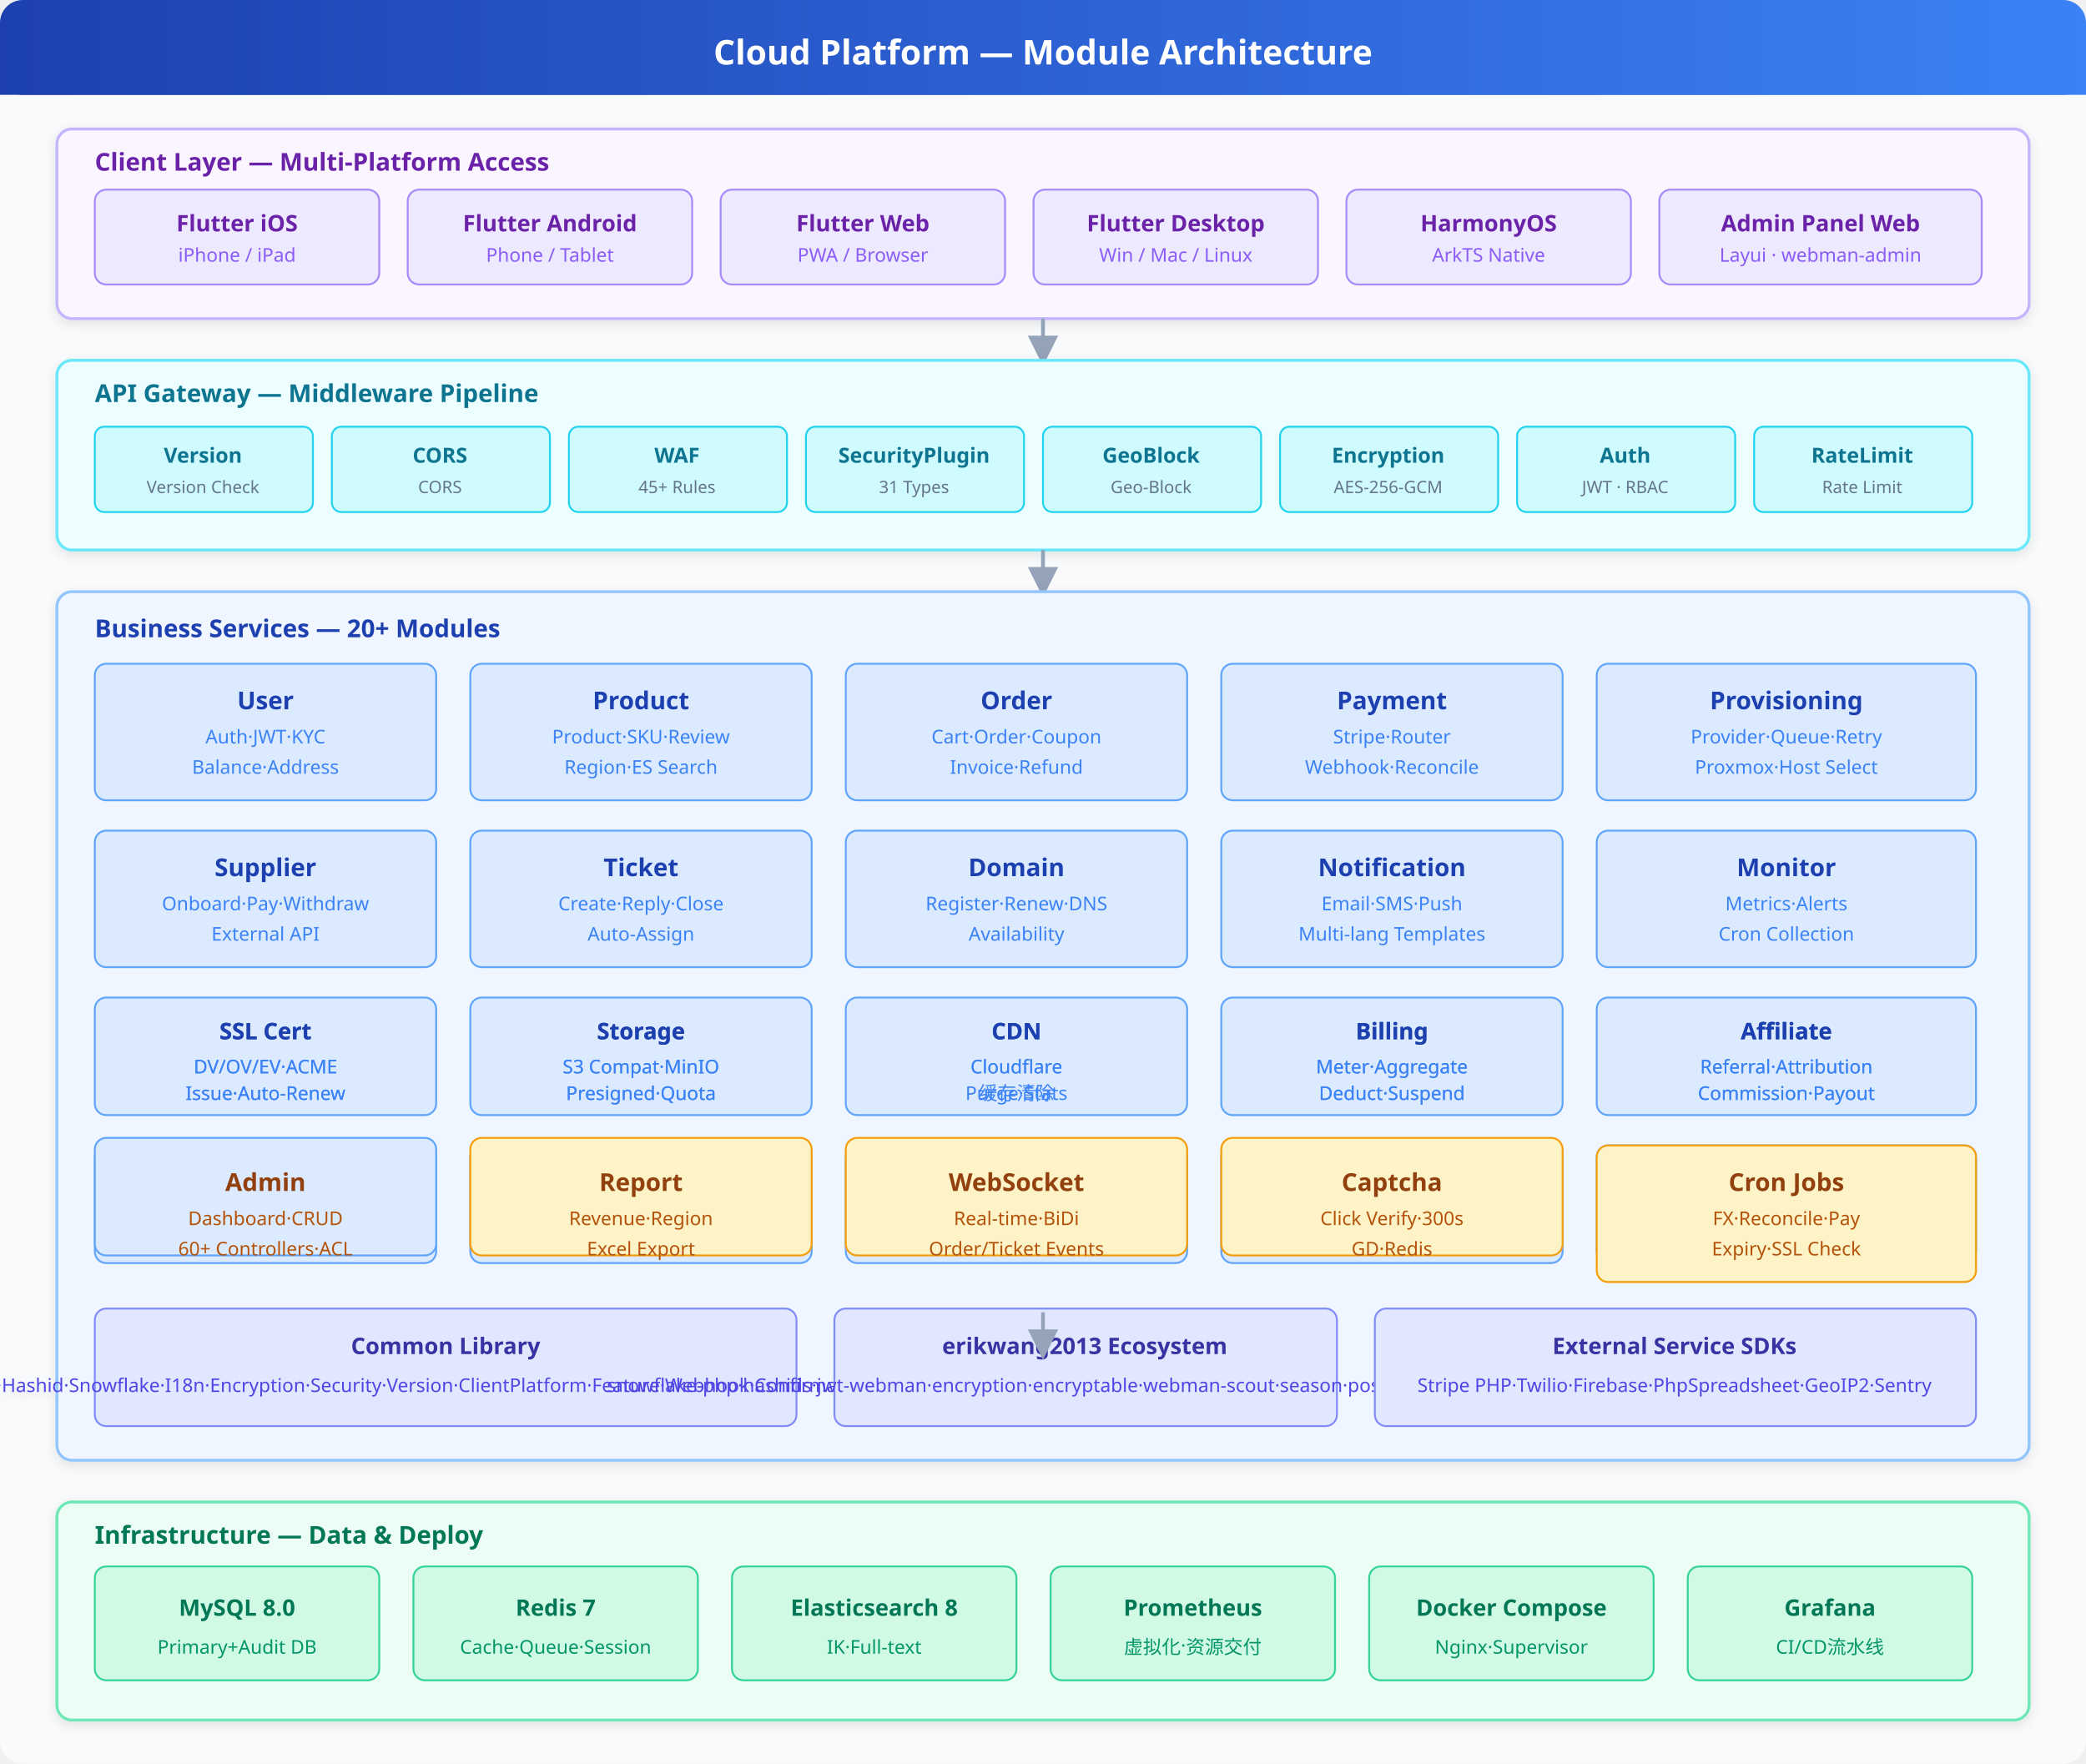
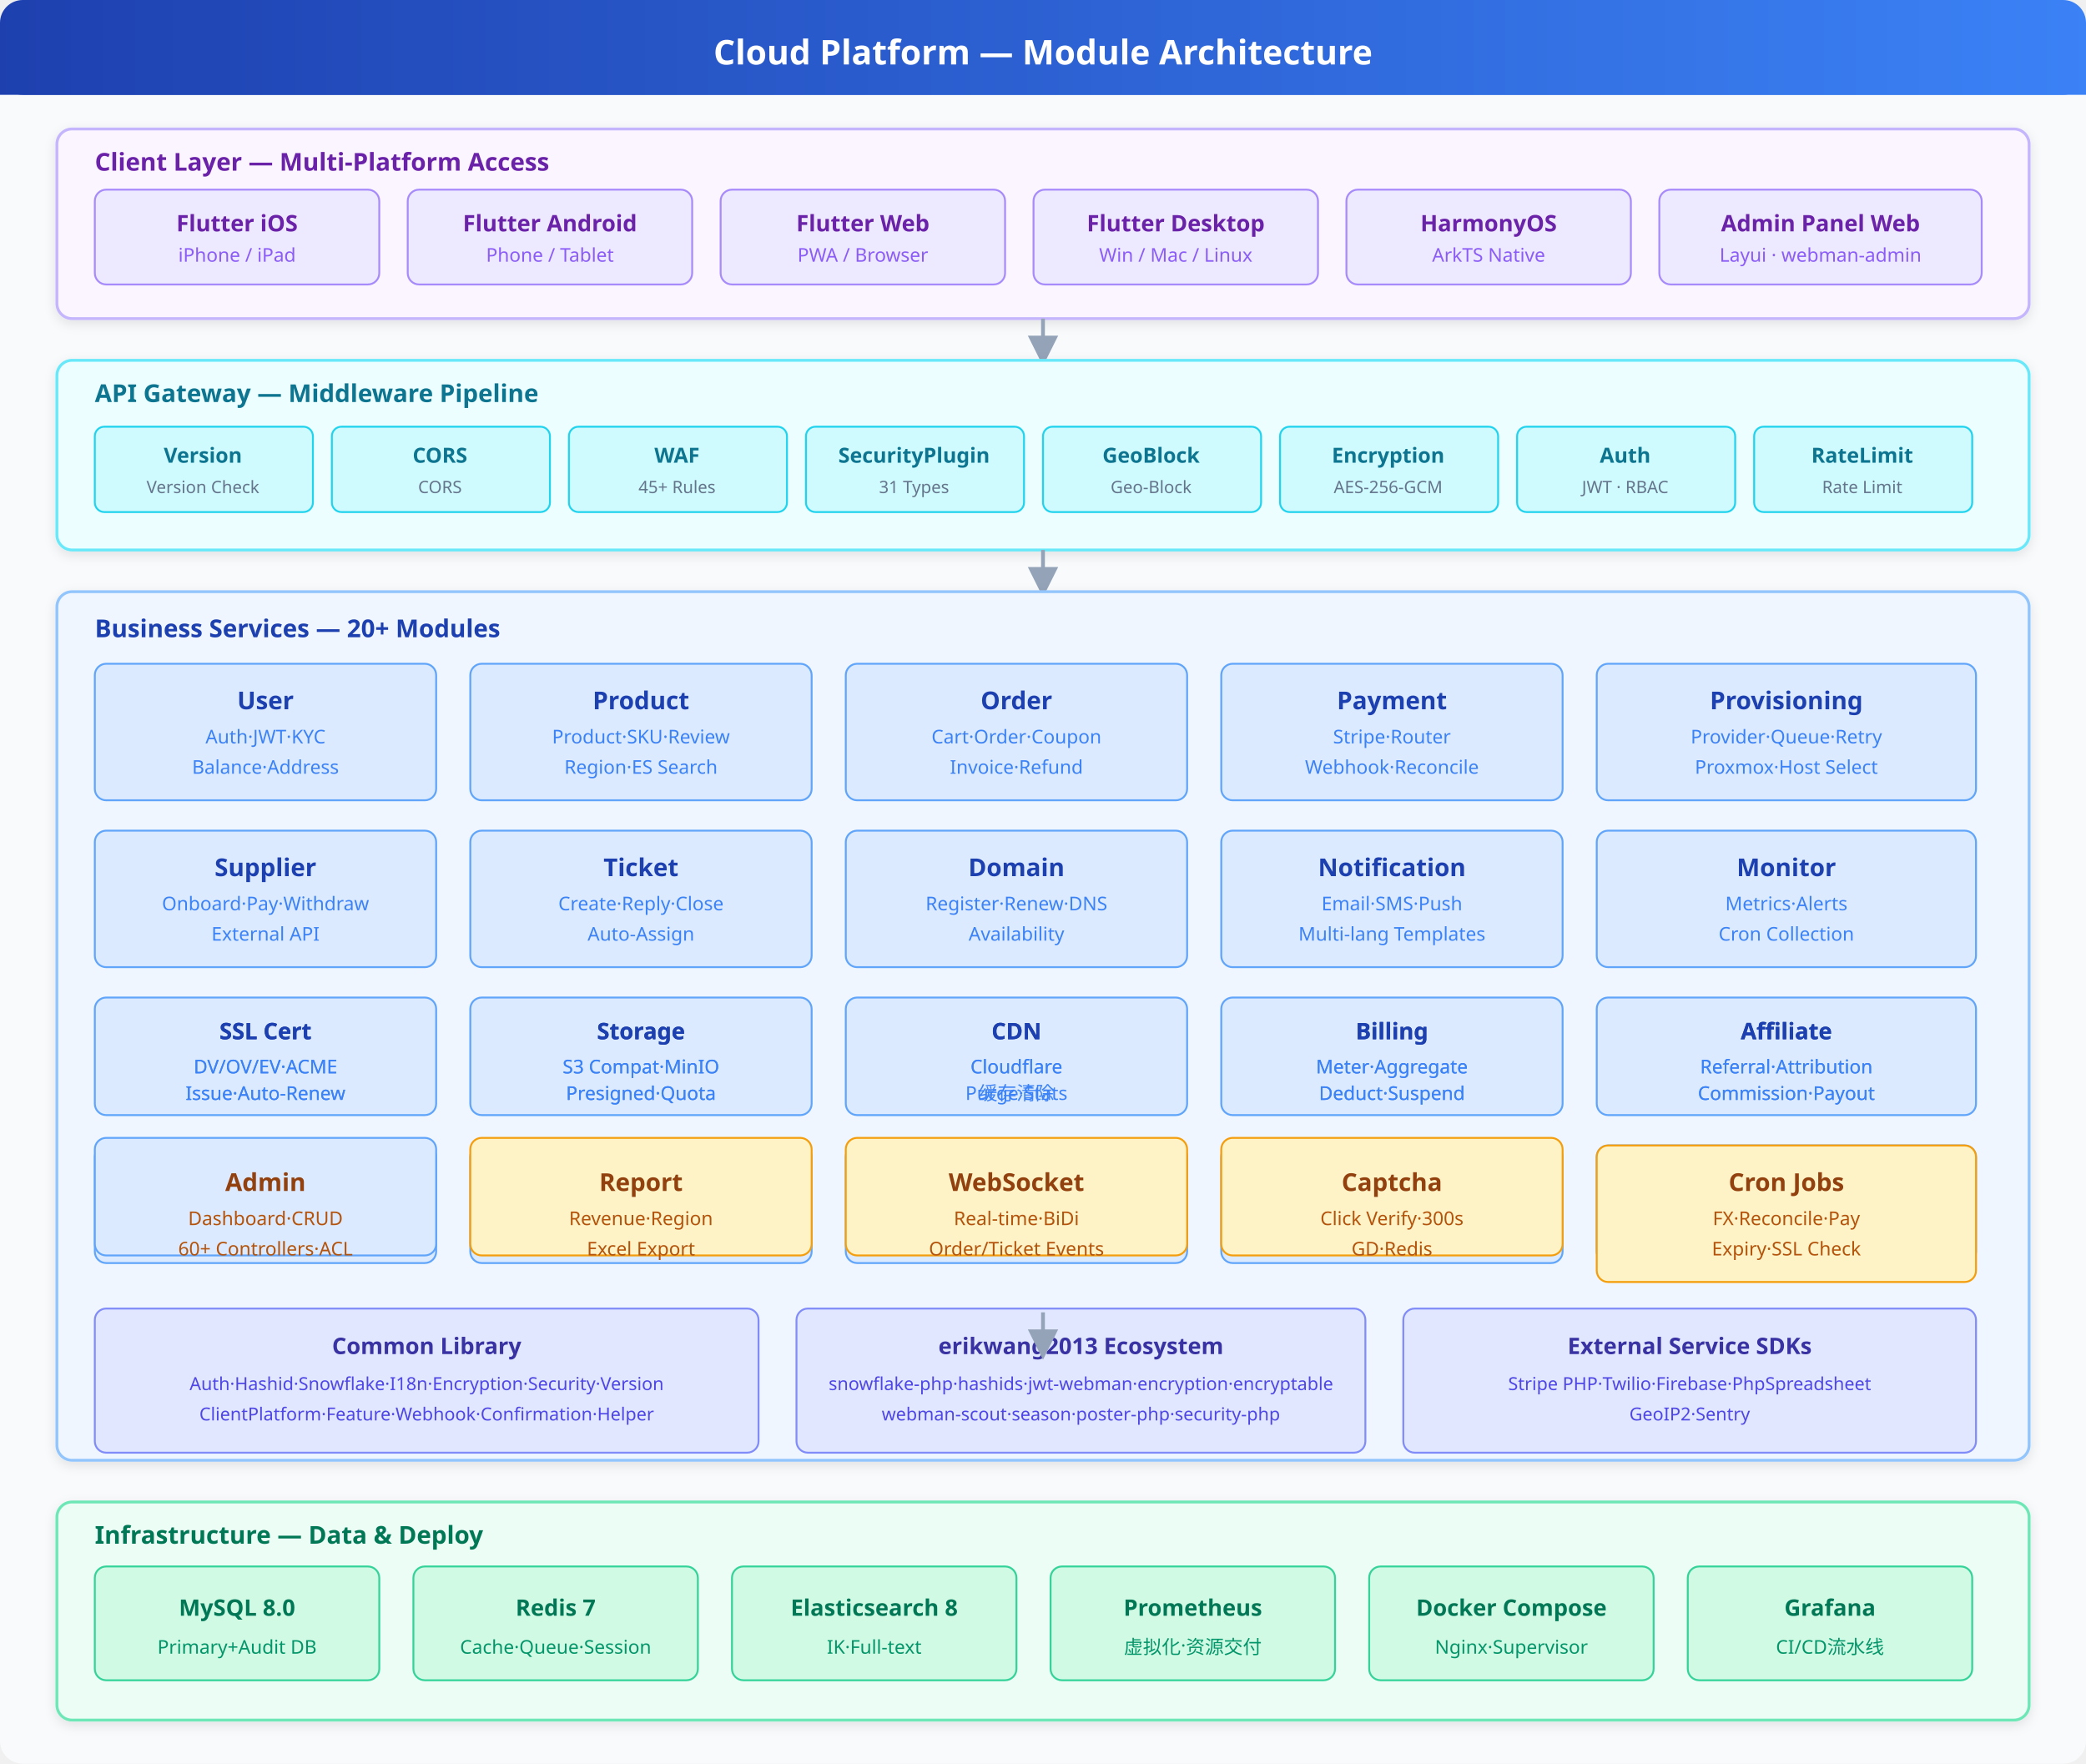
<svg xmlns="http://www.w3.org/2000/svg" viewBox="0 0 1100 930" font-family="'Microsoft YaHei','PingFang SC','Noto Sans SC',sans-serif">
  <defs>
    <linearGradient id="hdr" x1="0" y1="0" x2="1" y2="0">
      <stop offset="0%" stop-color="#1e40af" />
      <stop offset="100%" stop-color="#3b82f6" />
    </linearGradient>
    <filter id="sh">
      <feDropShadow dx="0" dy="2" stdDeviation="3" flood-opacity="0.1" />
    </filter>
    <marker id="arrD" markerWidth="8" markerHeight="8" refX="4" refY="4" orient="auto">
      <path d="M0,0 L8,4 L0,8 Z" fill="#94a3b8" />
    </marker>
  </defs>
  <rect width="1100" height="930" fill="#f8fafc" rx="12" />
  <rect x="0" y="0" width="1100" height="50" fill="url(#hdr)" rx="12" />
  <rect x="0" y="12" width="1100" height="38" fill="url(#hdr)" />
  <text x="550" y="34" text-anchor="middle" fill="#fff" font-size="18" font-weight="bold">Cloud Platform — Module Architecture</text>
  <g filter="url(#sh)">
    <rect x="30" y="68" width="1040" height="100" rx="8" fill="#faf5ff" stroke="#c4b5fd" stroke-width="1.5" />
    <text x="50" y="90" fill="#6b21a8" font-size="13" font-weight="bold">Client Layer — Multi-Platform Access</text>
    <rect x="50" y="100" width="150" height="50" rx="6" fill="#ede9fe" stroke="#a78bfa" />
    <text x="125" y="122" text-anchor="middle" fill="#6b21a8" font-size="12" font-weight="bold">Flutter iOS</text>
    <text x="125" y="138" text-anchor="middle" fill="#8b5cf6" font-size="10">iPhone / iPad</text>
    <rect x="215" y="100" width="150" height="50" rx="6" fill="#ede9fe" stroke="#a78bfa" />
    <text x="290" y="122" text-anchor="middle" fill="#6b21a8" font-size="12" font-weight="bold">Flutter Android</text>
    <text x="290" y="138" text-anchor="middle" fill="#8b5cf6" font-size="10">Phone / Tablet</text>
    <rect x="380" y="100" width="150" height="50" rx="6" fill="#ede9fe" stroke="#a78bfa" />
    <text x="455" y="122" text-anchor="middle" fill="#6b21a8" font-size="12" font-weight="bold">Flutter Web</text>
    <text x="455" y="138" text-anchor="middle" fill="#8b5cf6" font-size="10">PWA / Browser</text>
    <rect x="545" y="100" width="150" height="50" rx="6" fill="#ede9fe" stroke="#a78bfa" />
    <text x="620" y="122" text-anchor="middle" fill="#6b21a8" font-size="12" font-weight="bold">Flutter Desktop</text>
    <text x="620" y="138" text-anchor="middle" fill="#8b5cf6" font-size="10">Win / Mac / Linux</text>
    <rect x="710" y="100" width="150" height="50" rx="6" fill="#ede9fe" stroke="#a78bfa" />
    <text x="785" y="122" text-anchor="middle" fill="#6b21a8" font-size="12" font-weight="bold">HarmonyOS</text>
    <text x="785" y="138" text-anchor="middle" fill="#8b5cf6" font-size="10">ArkTS Native</text>
    <rect x="875" y="100" width="170" height="50" rx="6" fill="#ede9fe" stroke="#a78bfa" />
    <text x="960" y="122" text-anchor="middle" fill="#6b21a8" font-size="12" font-weight="bold">Admin Panel Web</text>
    <text x="960" y="138" text-anchor="middle" fill="#8b5cf6" font-size="10">Layui · webman-admin</text>
  </g>
  <path d="M550,168 L550,185" stroke="#94a3b8" stroke-width="2" marker-end="url(#arrD)" />
  <g filter="url(#sh)">
    <rect x="30" y="190" width="1040" height="100" rx="8" fill="#ecfeff" stroke="#67e8f9" stroke-width="1.5" />
    <text x="50" y="212" fill="#0e7490" font-size="13" font-weight="bold">API Gateway — Middleware Pipeline</text>
    <rect x="50" y="225" width="115" height="45" rx="5" fill="#cffafe" stroke="#22d3ee" />
    <text x="107" y="244" text-anchor="middle" fill="#0e7490" font-size="11" font-weight="bold">Version</text>
    <text x="107" y="260" text-anchor="middle" fill="#64748b" font-size="9">Version Check</text>
    <rect x="175" y="225" width="115" height="45" rx="5" fill="#cffafe" stroke="#22d3ee" />
    <text x="232" y="244" text-anchor="middle" fill="#0e7490" font-size="11" font-weight="bold">CORS</text>
    <text x="232" y="260" text-anchor="middle" fill="#64748b" font-size="9">CORS</text>
    <rect x="300" y="225" width="115" height="45" rx="5" fill="#cffafe" stroke="#22d3ee" />
    <text x="357" y="244" text-anchor="middle" fill="#0e7490" font-size="11" font-weight="bold">WAF</text>
    <text x="357" y="260" text-anchor="middle" fill="#64748b" font-size="9">45+ Rules</text>
    <rect x="425" y="225" width="115" height="45" rx="5" fill="#cffafe" stroke="#22d3ee" />
    <text x="482" y="244" text-anchor="middle" fill="#0e7490" font-size="11" font-weight="bold">SecurityPlugin</text>
    <text x="482" y="260" text-anchor="middle" fill="#64748b" font-size="9">31 Types</text>
    <rect x="550" y="225" width="115" height="45" rx="5" fill="#cffafe" stroke="#22d3ee" />
    <text x="607" y="244" text-anchor="middle" fill="#0e7490" font-size="11" font-weight="bold">GeoBlock</text>
    <text x="607" y="260" text-anchor="middle" fill="#64748b" font-size="9">Geo-Block</text>
    <rect x="675" y="225" width="115" height="45" rx="5" fill="#cffafe" stroke="#22d3ee" />
    <text x="732" y="244" text-anchor="middle" fill="#0e7490" font-size="11" font-weight="bold">Encryption</text>
    <text x="732" y="260" text-anchor="middle" fill="#64748b" font-size="9">AES-256-GCM</text>
    <rect x="800" y="225" width="115" height="45" rx="5" fill="#cffafe" stroke="#22d3ee" />
    <text x="857" y="244" text-anchor="middle" fill="#0e7490" font-size="11" font-weight="bold">Auth</text>
    <text x="857" y="260" text-anchor="middle" fill="#64748b" font-size="9">JWT · RBAC</text>
    <rect x="925" y="225" width="115" height="45" rx="5" fill="#cffafe" stroke="#22d3ee" />
    <text x="982" y="244" text-anchor="middle" fill="#0e7490" font-size="11" font-weight="bold">RateLimit</text>
    <text x="982" y="260" text-anchor="middle" fill="#64748b" font-size="9">Rate Limit</text>
  </g>
  <path d="M550,290 L550,307" stroke="#94a3b8" stroke-width="2" marker-end="url(#arrD)" />
  <g filter="url(#sh)">
    <rect x="30" y="312" width="1040" height="458" rx="8" fill="#eff6ff" stroke="#93c5fd" stroke-width="1.5" />
    <text x="50" y="336" fill="#1e40af" font-size="13" font-weight="bold">Business Services — 20+ Modules</text>
    <rect x="50" y="350" width="180" height="72" rx="6" fill="#dbeafe" stroke="#60a5fa" />
    <text x="140" y="374" text-anchor="middle" fill="#1e40af" font-size="13" font-weight="bold">User</text>
    <text x="140" y="392" text-anchor="middle" fill="#3b82f6" font-size="10">Auth·JWT·KYC</text>
    <text x="140" y="408" text-anchor="middle" fill="#3b82f6" font-size="10">Balance·Address</text>
    <rect x="248" y="350" width="180" height="72" rx="6" fill="#dbeafe" stroke="#60a5fa" />
    <text x="338" y="374" text-anchor="middle" fill="#1e40af" font-size="13" font-weight="bold">Product</text>
    <text x="338" y="392" text-anchor="middle" fill="#3b82f6" font-size="10">Product·SKU·Review</text>
    <text x="338" y="408" text-anchor="middle" fill="#3b82f6" font-size="10">Region·ES Search</text>
    <rect x="446" y="350" width="180" height="72" rx="6" fill="#dbeafe" stroke="#60a5fa" />
    <text x="536" y="374" text-anchor="middle" fill="#1e40af" font-size="13" font-weight="bold">Order</text>
    <text x="536" y="392" text-anchor="middle" fill="#3b82f6" font-size="10">Cart·Order·Coupon</text>
    <text x="536" y="408" text-anchor="middle" fill="#3b82f6" font-size="10">Invoice·Refund</text>
    <rect x="644" y="350" width="180" height="72" rx="6" fill="#dbeafe" stroke="#60a5fa" />
    <text x="734" y="374" text-anchor="middle" fill="#1e40af" font-size="13" font-weight="bold">Payment</text>
    <text x="734" y="392" text-anchor="middle" fill="#3b82f6" font-size="10">Stripe·Router</text>
    <text x="734" y="408" text-anchor="middle" fill="#3b82f6" font-size="10">Webhook·Reconcile</text>
    <rect x="842" y="350" width="200" height="72" rx="6" fill="#dbeafe" stroke="#60a5fa" />
    <text x="942" y="374" text-anchor="middle" fill="#1e40af" font-size="13" font-weight="bold">Provisioning</text>
    <text x="942" y="392" text-anchor="middle" fill="#3b82f6" font-size="10">Provider·Queue·Retry</text>
    <text x="942" y="408" text-anchor="middle" fill="#3b82f6" font-size="10">Proxmox·Host Select</text>
    <rect x="50" y="438" width="180" height="72" rx="6" fill="#dbeafe" stroke="#60a5fa" />
    <text x="140" y="462" text-anchor="middle" fill="#1e40af" font-size="13" font-weight="bold">Supplier</text>
    <text x="140" y="480" text-anchor="middle" fill="#3b82f6" font-size="10">Onboard·Pay·Withdraw</text>
    <text x="140" y="496" text-anchor="middle" fill="#3b82f6" font-size="10">External API</text>
    <rect x="248" y="438" width="180" height="72" rx="6" fill="#dbeafe" stroke="#60a5fa" />
    <text x="338" y="462" text-anchor="middle" fill="#1e40af" font-size="13" font-weight="bold">Ticket</text>
    <text x="338" y="480" text-anchor="middle" fill="#3b82f6" font-size="10">Create·Reply·Close</text>
    <text x="338" y="496" text-anchor="middle" fill="#3b82f6" font-size="10">Auto-Assign</text>
    <rect x="446" y="438" width="180" height="72" rx="6" fill="#dbeafe" stroke="#60a5fa" />
    <text x="536" y="462" text-anchor="middle" fill="#1e40af" font-size="13" font-weight="bold">Domain</text>
    <text x="536" y="480" text-anchor="middle" fill="#3b82f6" font-size="10">Register·Renew·DNS</text>
    <text x="536" y="496" text-anchor="middle" fill="#3b82f6" font-size="10">Availability</text>
    <rect x="644" y="438" width="180" height="72" rx="6" fill="#dbeafe" stroke="#60a5fa" />
    <text x="734" y="462" text-anchor="middle" fill="#1e40af" font-size="13" font-weight="bold">Notification</text>
    <text x="734" y="480" text-anchor="middle" fill="#3b82f6" font-size="10">Email·SMS·Push</text>
    <text x="734" y="496" text-anchor="middle" fill="#3b82f6" font-size="10">Multi-lang Templates</text>
    <rect x="842" y="438" width="200" height="72" rx="6" fill="#dbeafe" stroke="#60a5fa" />
    <text x="942" y="462" text-anchor="middle" fill="#1e40af" font-size="13" font-weight="bold">Monitor</text>
    <text x="942" y="480" text-anchor="middle" fill="#3b82f6" font-size="10">Metrics·Alerts</text>
    <text x="942" y="496" text-anchor="middle" fill="#3b82f6" font-size="10">Cron Collection</text>
    <rect x="50" y="526" width="180" height="62" rx="6" fill="#dbeafe" stroke="#60a5fa" />
    <text x="140" y="548" text-anchor="middle" fill="#1e40af" font-size="12" font-weight="bold">SSL Cert</text>
    <text x="140" y="566" text-anchor="middle" fill="#3b82f6" font-size="10">DV/OV/EV·ACME</text>
    <text x="140" y="580" text-anchor="middle" fill="#3b82f6" font-size="10">Issue·Auto-Renew</text>
    <rect x="248" y="526" width="180" height="62" rx="6" fill="#dbeafe" stroke="#60a5fa" />
    <text x="338" y="548" text-anchor="middle" fill="#1e40af" font-size="12" font-weight="bold">Storage</text>
    <text x="338" y="566" text-anchor="middle" fill="#3b82f6" font-size="10">S3 Compat·MinIO</text>
    <text x="338" y="580" text-anchor="middle" fill="#3b82f6" font-size="10">Presigned·Quota</text>
    <rect x="446" y="526" width="180" height="62" rx="6" fill="#dbeafe" stroke="#60a5fa" />
    <text x="536" y="548" text-anchor="middle" fill="#1e40af" font-size="12" font-weight="bold">CDN</text>
    <text x="536" y="566" text-anchor="middle" fill="#3b82f6" font-size="10">Cloudflare</text>
    <text x="536" y="580" text-anchor="middle" fill="#3b82f6" font-size="10">Purge·Stats</text>
    <rect x="644" y="526" width="180" height="62" rx="6" fill="#dbeafe" stroke="#60a5fa" />
    <text x="734" y="548" text-anchor="middle" fill="#1e40af" font-size="12" font-weight="bold">Billing</text>
    <text x="734" y="566" text-anchor="middle" fill="#3b82f6" font-size="10">Meter·Aggregate</text>
    <text x="734" y="580" text-anchor="middle" fill="#3b82f6" font-size="10">Deduct·Suspend</text>
    <rect x="842" y="526" width="200" height="62" rx="6" fill="#dbeafe" stroke="#60a5fa" />
    <text x="942" y="548" text-anchor="middle" fill="#1e40af" font-size="12" font-weight="bold">Affiliate</text>
    <text x="942" y="566" text-anchor="middle" fill="#3b82f6" font-size="10">Referral·Attribution</text>
    <text x="942" y="580" text-anchor="middle" fill="#3b82f6" font-size="10">Commission·Payout</text>
    <rect x="50" y="604" width="180" height="62" rx="6" fill="#dbeafe" stroke="#60a5fa" />
    <text x="140" y="548" text-anchor="middle" fill="#1e40af" font-size="12" font-weight="bold">SSL Cert</text>
    <text x="140" y="566" text-anchor="middle" fill="#3b82f6" font-size="10">DV/OV/EV·ACME</text>
    <text x="140" y="580" text-anchor="middle" fill="#3b82f6" font-size="10">Issue·Auto-Renew</text>
    <rect x="248" y="604" width="180" height="62" rx="6" fill="#dbeafe" stroke="#60a5fa" />
    <text x="338" y="548" text-anchor="middle" fill="#1e40af" font-size="12" font-weight="bold">Storage</text>
    <text x="338" y="566" text-anchor="middle" fill="#3b82f6" font-size="10">S3 Compat·MinIO</text>
    <text x="338" y="580" text-anchor="middle" fill="#3b82f6" font-size="10">Presigned·Quota</text>
    <rect x="446" y="604" width="180" height="62" rx="6" fill="#dbeafe" stroke="#60a5fa" />
    <text x="536" y="548" text-anchor="middle" fill="#1e40af" font-size="12" font-weight="bold">CDN</text>
    <text x="536" y="566" text-anchor="middle" fill="#3b82f6" font-size="10">Cloudflare</text>
    <text x="536" y="580" text-anchor="middle" fill="#3b82f6" font-size="10">缓存清除</text>
    <rect x="644" y="604" width="180" height="62" rx="6" fill="#dbeafe" stroke="#60a5fa" />
    <text x="734" y="548" text-anchor="middle" fill="#1e40af" font-size="12" font-weight="bold">Billing</text>
    <text x="734" y="566" text-anchor="middle" fill="#3b82f6" font-size="10">Meter·Aggregate</text>
    <text x="734" y="580" text-anchor="middle" fill="#3b82f6" font-size="10">Deduct·Suspend</text>
    <rect x="842" y="604" width="200" height="62" rx="6" fill="#dbeafe" stroke="#60a5fa" />
    <text x="942" y="548" text-anchor="middle" fill="#1e40af" font-size="12" font-weight="bold">Affiliate</text>
    <text x="942" y="566" text-anchor="middle" fill="#3b82f6" font-size="10">Referral·Attribution</text>
    <text x="942" y="580" text-anchor="middle" fill="#3b82f6" font-size="10">Commission·Payout</text>
    <rect x="50" y="600" width="180" height="62" rx="6" fill="#dbeafe" stroke="#60a5fa" />
    <text x="140" y="628" text-anchor="middle" fill="#92400e" font-size="13" font-weight="bold">Admin</text>
    <text x="140" y="646" text-anchor="middle" fill="#b45309" font-size="10">Dashboard·CRUD</text>
    <text x="140" y="662" text-anchor="middle" fill="#b45309" font-size="10">60+ Controllers·ACL</text>
    <rect x="248" y="600" width="180" height="62" rx="6" fill="#fef3c7" stroke="#f59e0b" />
    <text x="338" y="628" text-anchor="middle" fill="#92400e" font-size="13" font-weight="bold">Report</text>
    <text x="338" y="646" text-anchor="middle" fill="#b45309" font-size="10">Revenue·Region</text>
    <text x="338" y="662" text-anchor="middle" fill="#b45309" font-size="10">Excel Export</text>
    <rect x="446" y="600" width="180" height="62" rx="6" fill="#fef3c7" stroke="#f59e0b" />
    <text x="536" y="628" text-anchor="middle" fill="#92400e" font-size="13" font-weight="bold">WebSocket</text>
    <text x="536" y="646" text-anchor="middle" fill="#b45309" font-size="10">Real-time·BiDi</text>
    <text x="536" y="662" text-anchor="middle" fill="#b45309" font-size="10">Order/Ticket Events</text>
    <rect x="644" y="600" width="180" height="62" rx="6" fill="#fef3c7" stroke="#f59e0b" />
    <text x="734" y="628" text-anchor="middle" fill="#92400e" font-size="13" font-weight="bold">Captcha</text>
    <text x="734" y="646" text-anchor="middle" fill="#b45309" font-size="10">Click Verify·300s</text>
    <text x="734" y="662" text-anchor="middle" fill="#b45309" font-size="10">GD·Redis</text>
    <rect x="842" y="604" width="200" height="72" rx="6" fill="#fef3c7" stroke="#f59e0b" />
    <text x="942" y="628" text-anchor="middle" fill="#92400e" font-size="13" font-weight="bold">Cron Jobs</text>
    <text x="942" y="646" text-anchor="middle" fill="#b45309" font-size="10">FX·Reconcile·Pay</text>
    <text x="942" y="662" text-anchor="middle" fill="#b45309" font-size="10">Expiry·SSL Check</text>
-     <rect x="50" y="690" width="370" height="62" rx="6" fill="#e0e7ff" stroke="#818cf8" />
-     <text x="235" y="714" text-anchor="middle" fill="#3730a3" font-size="12" font-weight="bold">Common Library</text>
-     <text x="235" y="734" text-anchor="middle" fill="#4f46e5" font-size="10">Auth·Hashid·Snowflake·I18n·Encryption·Security·Version·ClientPlatform·Feature·Webhook·Confirmation·Helper</text>
-     <rect x="440" y="690" width="265" height="62" rx="6" fill="#e0e7ff" stroke="#818cf8" />
-     <text x="572" y="714" text-anchor="middle" fill="#3730a3" font-size="12" font-weight="bold">erikwang2013 Ecosystem</text>
-     <text x="572" y="734" text-anchor="middle" fill="#4f46e5" font-size="10">snowflake-php·hashids·jwt-webman·encryption·encryptable·webman-scout·season·poster-php·security-php</text>
-     <rect x="725" y="690" width="317" height="62" rx="6" fill="#e0e7ff" stroke="#818cf8" />
-     <text x="883" y="714" text-anchor="middle" fill="#3730a3" font-size="12" font-weight="bold">External Service SDKs</text>
-     <text x="883" y="734" text-anchor="middle" fill="#4f46e5" font-size="10">Stripe PHP·Twilio·Firebase·PhpSpreadsheet·GeoIP2·Sentry</text>
+     <rect x="50" y="690" width="350" height="76" rx="6" fill="#e0e7ff" stroke="#818cf8" />
+     <text x="225" y="714" text-anchor="middle" fill="#3730a3" font-size="12" font-weight="bold">Common Library</text>
+     <text x="225" y="733" text-anchor="middle" fill="#4f46e5" font-size="9.5">Auth·Hashid·Snowflake·I18n·Encryption·Security·Version</text>
+     <text x="225" y="749" text-anchor="middle" fill="#4f46e5" font-size="9.5">ClientPlatform·Feature·Webhook·Confirmation·Helper</text>
+     <rect x="420" y="690" width="300" height="76" rx="6" fill="#e0e7ff" stroke="#818cf8" />
+     <text x="570" y="714" text-anchor="middle" fill="#3730a3" font-size="12" font-weight="bold">erikwang2013 Ecosystem</text>
+     <text x="570" y="733" text-anchor="middle" fill="#4f46e5" font-size="9.5">snowflake-php·hashids·jwt-webman·encryption·encryptable</text>
+     <text x="570" y="749" text-anchor="middle" fill="#4f46e5" font-size="9.5">webman-scout·season·poster-php·security-php</text>
+     <rect x="740" y="690" width="302" height="76" rx="6" fill="#e0e7ff" stroke="#818cf8" />
+     <text x="891" y="714" text-anchor="middle" fill="#3730a3" font-size="12" font-weight="bold">External Service SDKs</text>
+     <text x="891" y="733" text-anchor="middle" fill="#4f46e5" font-size="9.5">Stripe PHP·Twilio·Firebase·PhpSpreadsheet</text>
+     <text x="891" y="749" text-anchor="middle" fill="#4f46e5" font-size="9.5">GeoIP2·Sentry</text>
  </g>
  <path d="M550,692 L550,709" stroke="#94a3b8" stroke-width="2" marker-end="url(#arrD)" />
  <g filter="url(#sh)">
    <rect x="30" y="792" width="1040" height="115" rx="8" fill="#ecfdf5" stroke="#6ee7b7" stroke-width="1.5" />
    <text x="50" y="814" fill="#047857" font-size="13" font-weight="bold">Infrastructure — Data &amp; Deploy</text>
    <rect x="50" y="826" width="150" height="60" rx="6" fill="#d1fae5" stroke="#34d399" />
    <text x="125" y="852" text-anchor="middle" fill="#047857" font-size="12" font-weight="bold">MySQL 8.0</text>
    <text x="125" y="872" text-anchor="middle" fill="#059669" font-size="10">Primary+Audit DB</text>
    <rect x="218" y="826" width="150" height="60" rx="6" fill="#d1fae5" stroke="#34d399" />
    <text x="293" y="852" text-anchor="middle" fill="#047857" font-size="12" font-weight="bold">Redis 7</text>
    <text x="293" y="872" text-anchor="middle" fill="#059669" font-size="10">Cache·Queue·Session</text>
    <rect x="386" y="826" width="150" height="60" rx="6" fill="#d1fae5" stroke="#34d399" />
    <text x="461" y="852" text-anchor="middle" fill="#047857" font-size="12" font-weight="bold">Elasticsearch 8</text>
    <text x="461" y="872" text-anchor="middle" fill="#059669" font-size="10">IK·Full-text</text>
    <rect x="554" y="826" width="150" height="60" rx="6" fill="#d1fae5" stroke="#34d399" />
    <text x="629" y="852" text-anchor="middle" fill="#047857" font-size="12" font-weight="bold">Prometheus</text>
    <text x="629" y="872" text-anchor="middle" fill="#059669" font-size="10">虚拟化·资源交付</text>
    <rect x="722" y="826" width="150" height="60" rx="6" fill="#d1fae5" stroke="#34d399" />
    <text x="797" y="852" text-anchor="middle" fill="#047857" font-size="12" font-weight="bold">Docker Compose</text>
    <text x="797" y="872" text-anchor="middle" fill="#059669" font-size="10">Nginx·Supervisor</text>
    <rect x="890" y="826" width="150" height="60" rx="6" fill="#d1fae5" stroke="#34d399" />
    <text x="965" y="852" text-anchor="middle" fill="#047857" font-size="12" font-weight="bold">Grafana</text>
    <text x="965" y="872" text-anchor="middle" fill="#059669" font-size="10">CI/CD流水线</text>
  </g>
</svg>
